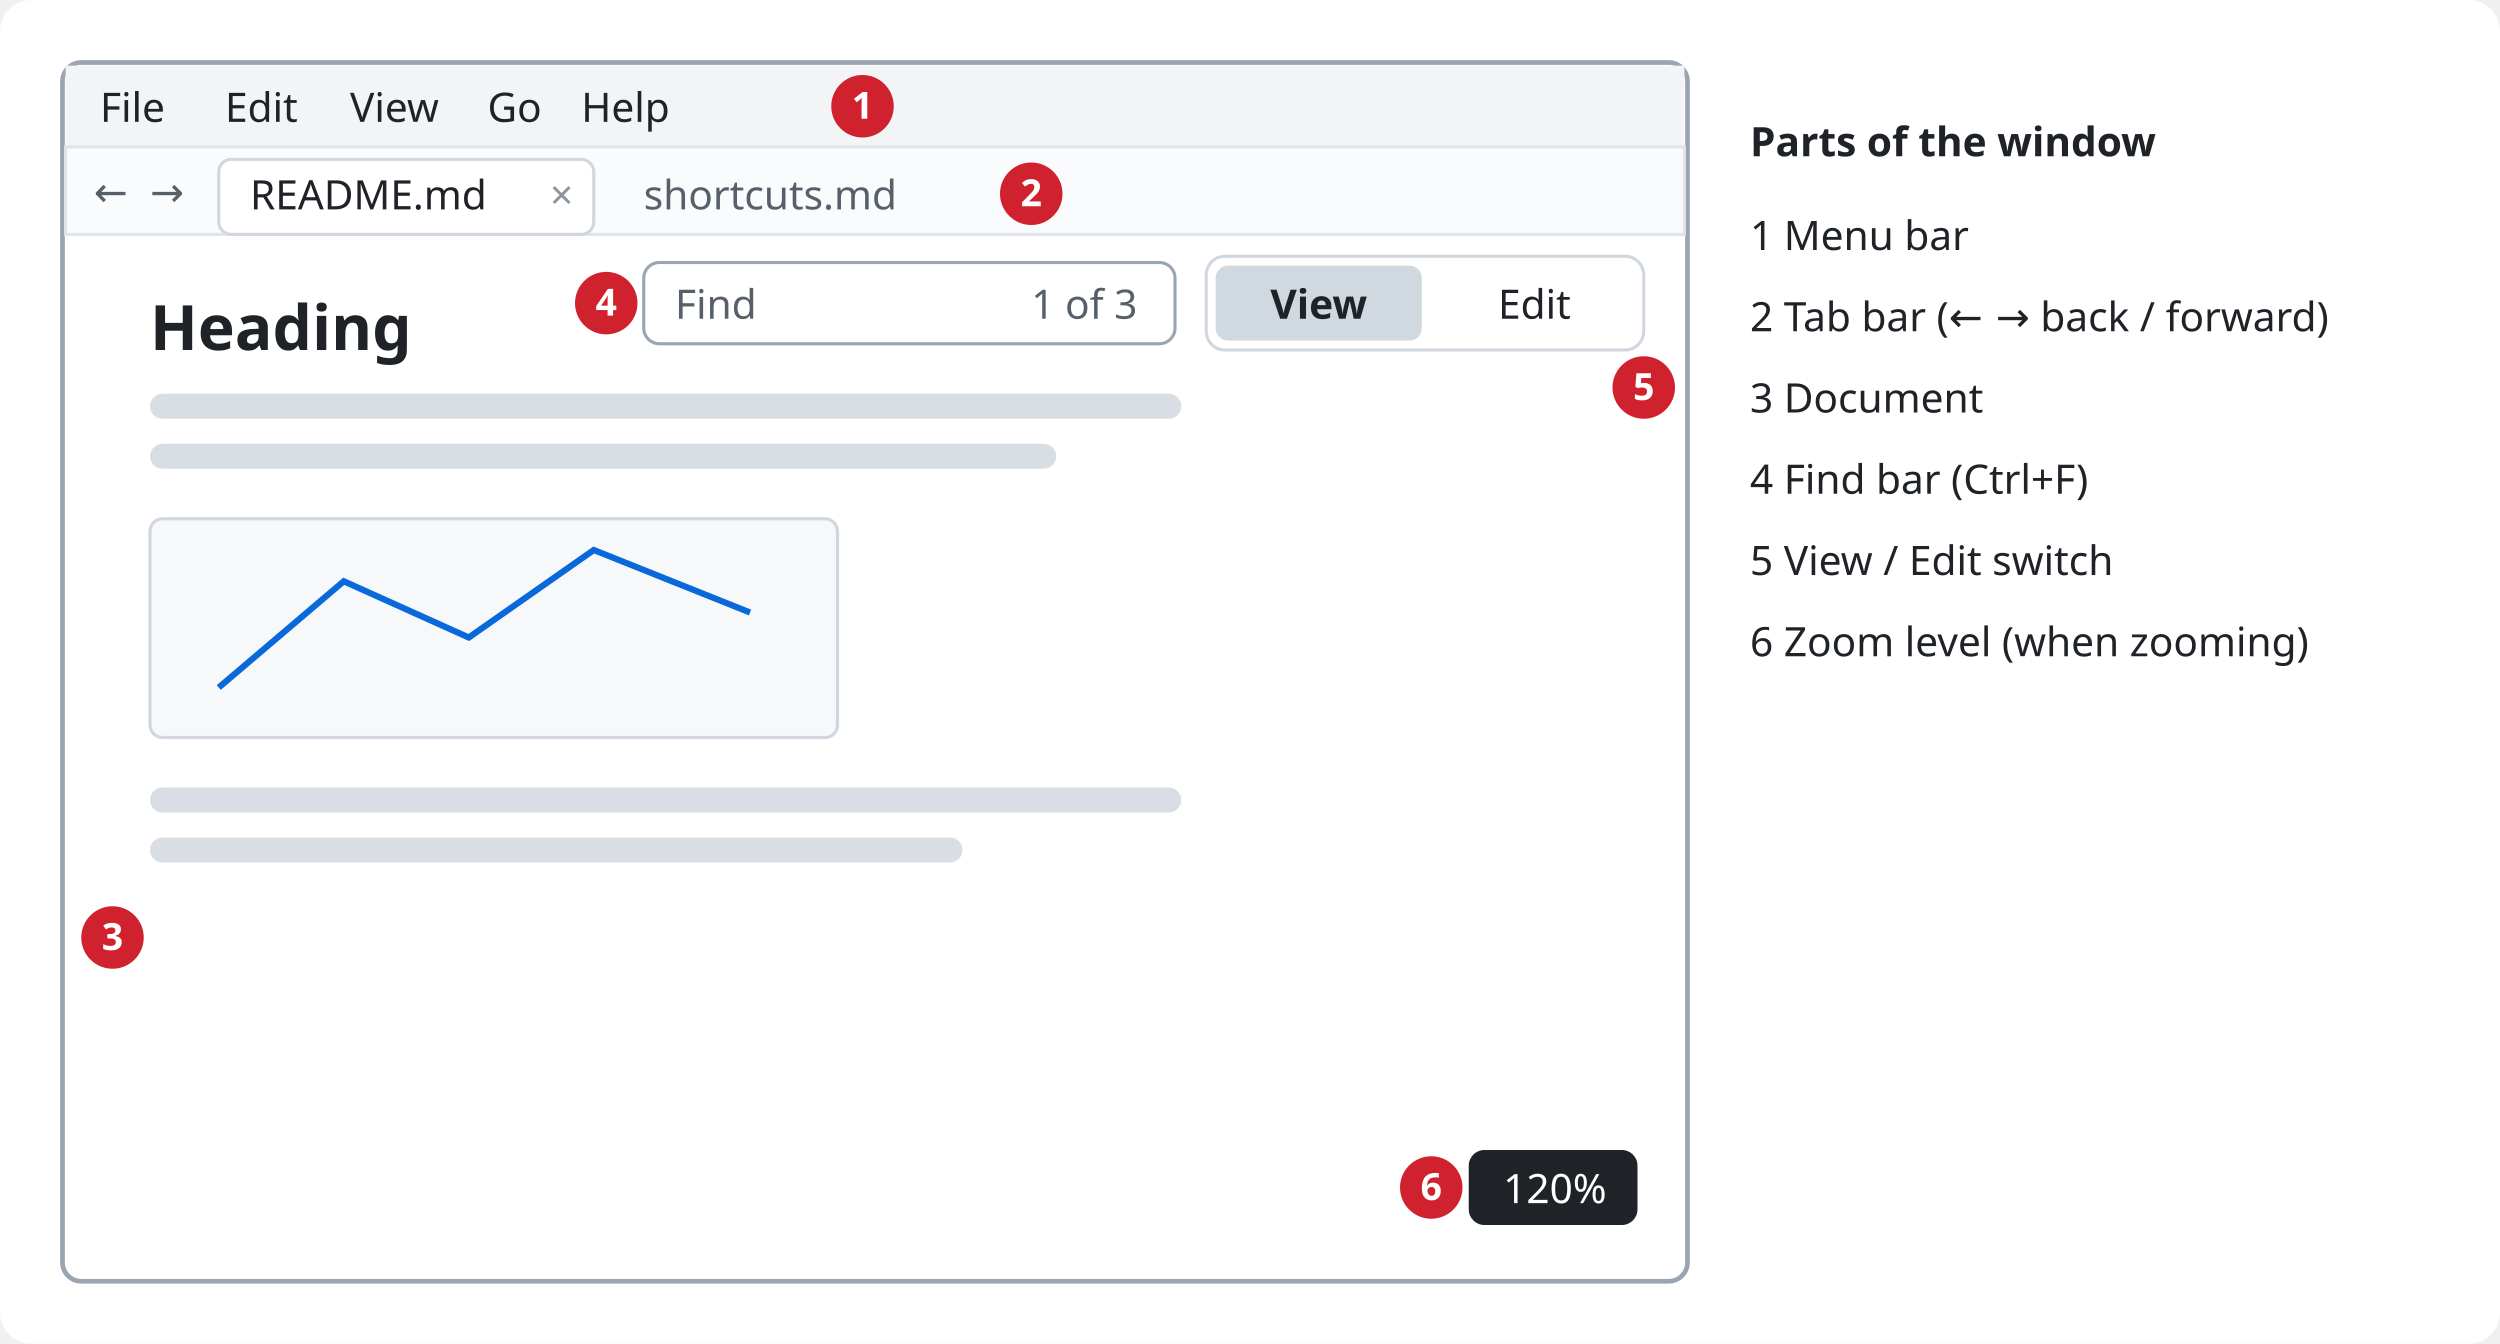
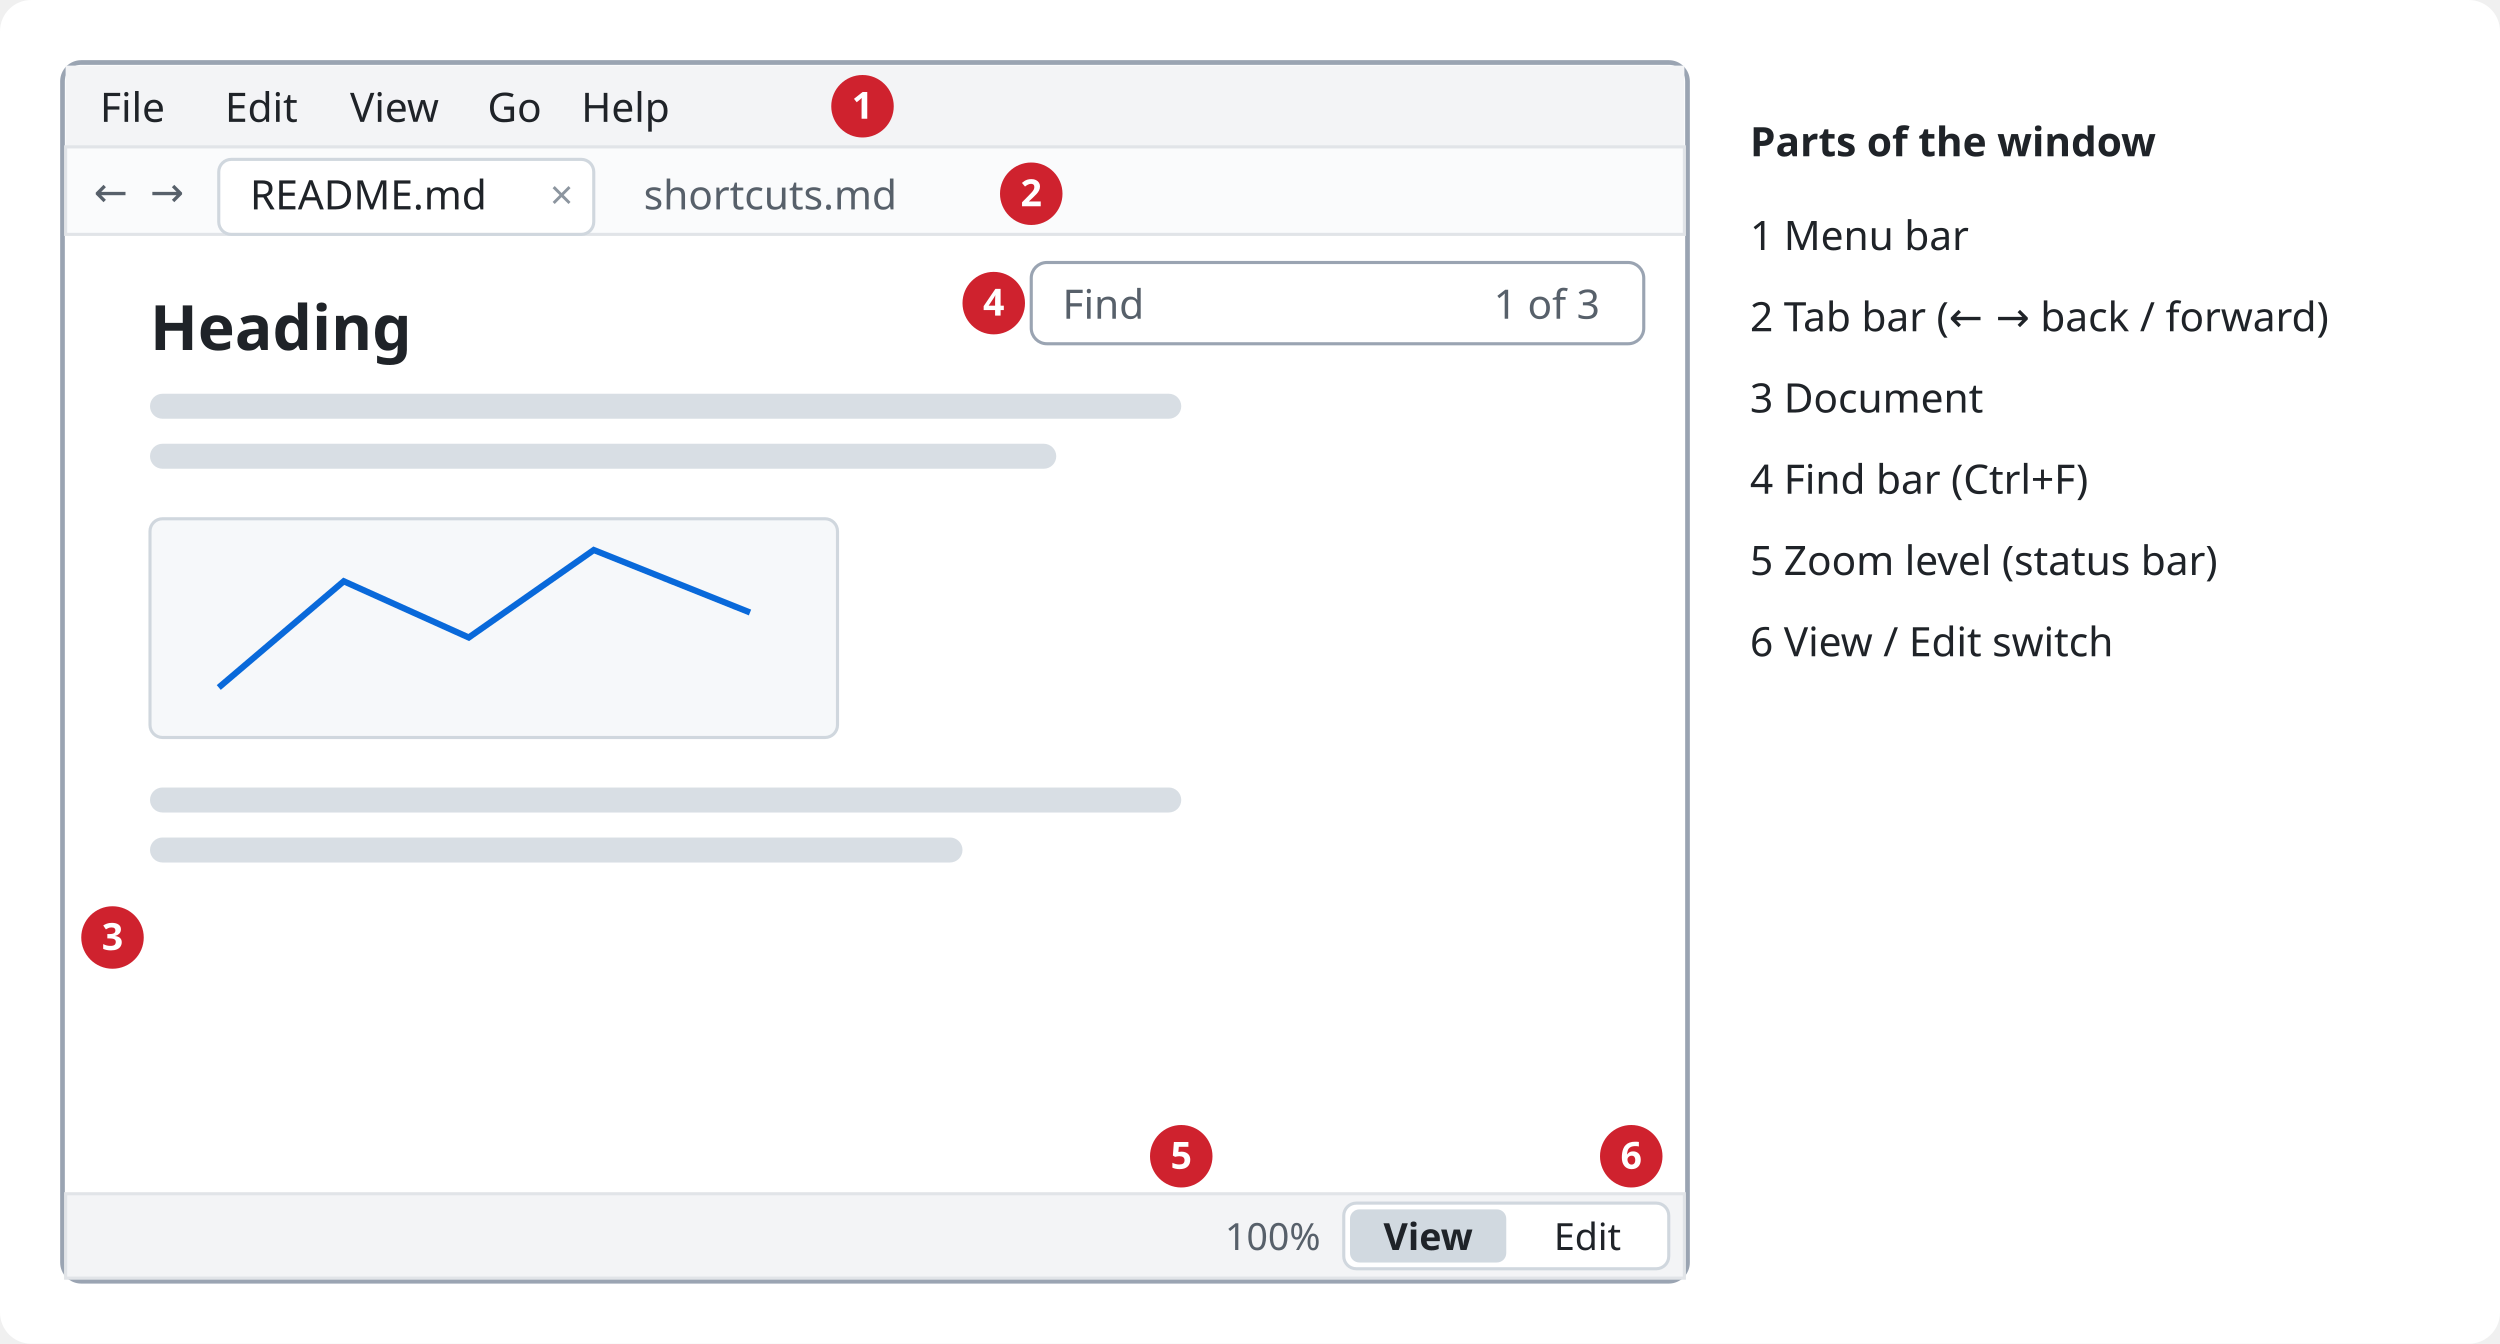
<svg xmlns="http://www.w3.org/2000/svg" width="800" height="430" viewBox="0 0 800 430" font-family="'Segoe UI', 'Noto Sans', system-ui, sans-serif" font-size="13">
  <rect width="800" height="430" rx="10" fill="#ffffff" />
  <rect x="20" y="20" width="520" height="390" rx="6" fill="#ffffff" stroke="#9aa4b2" stroke-width="1.5" />
  <rect x="21" y="21" width="518" height="26" fill="#f3f4f6" />
  <g fill="#1f2328">
    <text x="32" y="39">File</text>
    <text x="72" y="39">Edit</text>
    <text x="112" y="39">View</text>
    <text x="156" y="39">Go</text>
    <text x="186" y="39">Help</text>
  </g>
  <rect x="21" y="47" width="518" height="28" fill="#fafbfc" stroke="#e1e4e8" />
  <text x="30" y="66" fill="#57606a">←</text>
  <text x="48" y="66" fill="#57606a">→</text>
  <rect x="70" y="51" width="120" height="24" rx="4" fill="#ffffff" stroke="#d0d7de" />
  <text x="80" y="67" fill="#1f2328">README.md</text>
  <text x="176" y="67" fill="#8c959f">×</text>
  <text x="206" y="67" fill="#57606a">shortcuts.md</text>
  <text x="48" y="112" fill="#1f2328" font-size="20" font-weight="bold">Heading</text>
  <rect x="48" y="126" width="330" height="8" rx="4" fill="#d8dee4" />
  <rect x="48" y="142" width="290" height="8" rx="4" fill="#d8dee4" />
  <rect x="48" y="166" width="220" height="70" rx="4" fill="#f6f8fa" stroke="#d0d7de" />
  <path d="M70 220 L110 186 L150 204 L190 176 L240 196" fill="none" stroke="#0969da" stroke-width="2" />
  <rect x="48" y="252" width="330" height="8" rx="4" fill="#d8dee4" />
  <rect x="48" y="268" width="260" height="8" rx="4" fill="#d8dee4" />
-   <rect x="206" y="84" width="170" height="26" rx="5" fill="#ffffff" stroke="#9aa4b2" />
-   <text x="216" y="102" fill="#57606a">Find</text>
-   <text x="330" y="102" fill="#57606a">1 of 3</text>
-   <rect x="386" y="82" width="140" height="30" rx="6" fill="#ffffff" stroke="#d0d7de" />
-   <rect x="389" y="85" width="66" height="24" rx="4" fill="#d1d9e0" />
-   <text x="422" y="102" fill="#1f2328" text-anchor="middle" font-weight="bold">View</text>
-   <text x="491" y="102" fill="#1f2328" text-anchor="middle">Edit</text>
-   <rect x="470" y="368" width="54" height="24" rx="5" fill="#1f2328" />
-   <text x="481" y="385" fill="#ffffff">120%</text>
+   <rect x="330" y="84" width="196" height="26" rx="5" fill="#ffffff" stroke="#9aa4b2" />
+   <text x="340" y="102" fill="#57606a">Find</text>
+   <text x="478" y="102" fill="#57606a">1 of 3</text>
+   <rect x="21" y="382" width="518" height="27" fill="#f3f4f6" stroke="#e1e4e8" />
+   <text x="392" y="400" fill="#57606a" font-size="12">100%</text>
+   <rect x="430" y="385" width="104" height="21" rx="4" fill="#ffffff" stroke="#d0d7de" />
+   <rect x="432" y="387" width="50" height="17" rx="3" fill="#d1d9e0" />
+   <text x="457" y="400" fill="#1f2328" font-size="12" text-anchor="middle" font-weight="bold">View</text>
+   <text x="508" y="400" fill="#1f2328" font-size="12" text-anchor="middle">Edit</text>
  <g fill="#cf222e" font-weight="bold">
    <circle cx="276" cy="34" r="10" />
    <circle cx="330" cy="62" r="10" />
    <circle cx="36" cy="300" r="10" />
-     <circle cx="194" cy="97" r="10" />
-     <circle cx="526" cy="124" r="10" />
-     <circle cx="458" cy="380" r="10" />
+     <circle cx="318" cy="97" r="10" />
+     <circle cx="378" cy="370" r="10" />
+     <circle cx="522" cy="370" r="10" />
  </g>
  <g fill="#ffffff" font-size="12" font-weight="bold" text-anchor="middle">
    <text x="276" y="38">1</text>
    <text x="330" y="66">2</text>
    <text x="36" y="304">3</text>
-     <text x="194" y="101">4</text>
-     <text x="526" y="128">5</text>
-     <text x="458" y="384">6</text>
+     <text x="318" y="101">4</text>
+     <text x="378" y="374">5</text>
+     <text x="522" y="374">6</text>
  </g>
  <g fill="#1f2328">
    <text x="560" y="50" font-weight="bold">Parts of the window</text>
    <text x="560" y="80">1  Menu bar</text>
    <text x="560" y="106">2  Tab bar (← → back / forward)</text>
    <text x="560" y="132">3  Document</text>
    <text x="560" y="158">4  Find bar (Ctrl+F)</text>
-     <text x="560" y="184">5  View / Edit switch</text>
-     <text x="560" y="210">6  Zoom level (when zooming)</text>
+     <text x="560" y="184">5  Zoom level (status bar)</text>
+     <text x="560" y="210">6  View / Edit switch</text>
  </g>
</svg>
